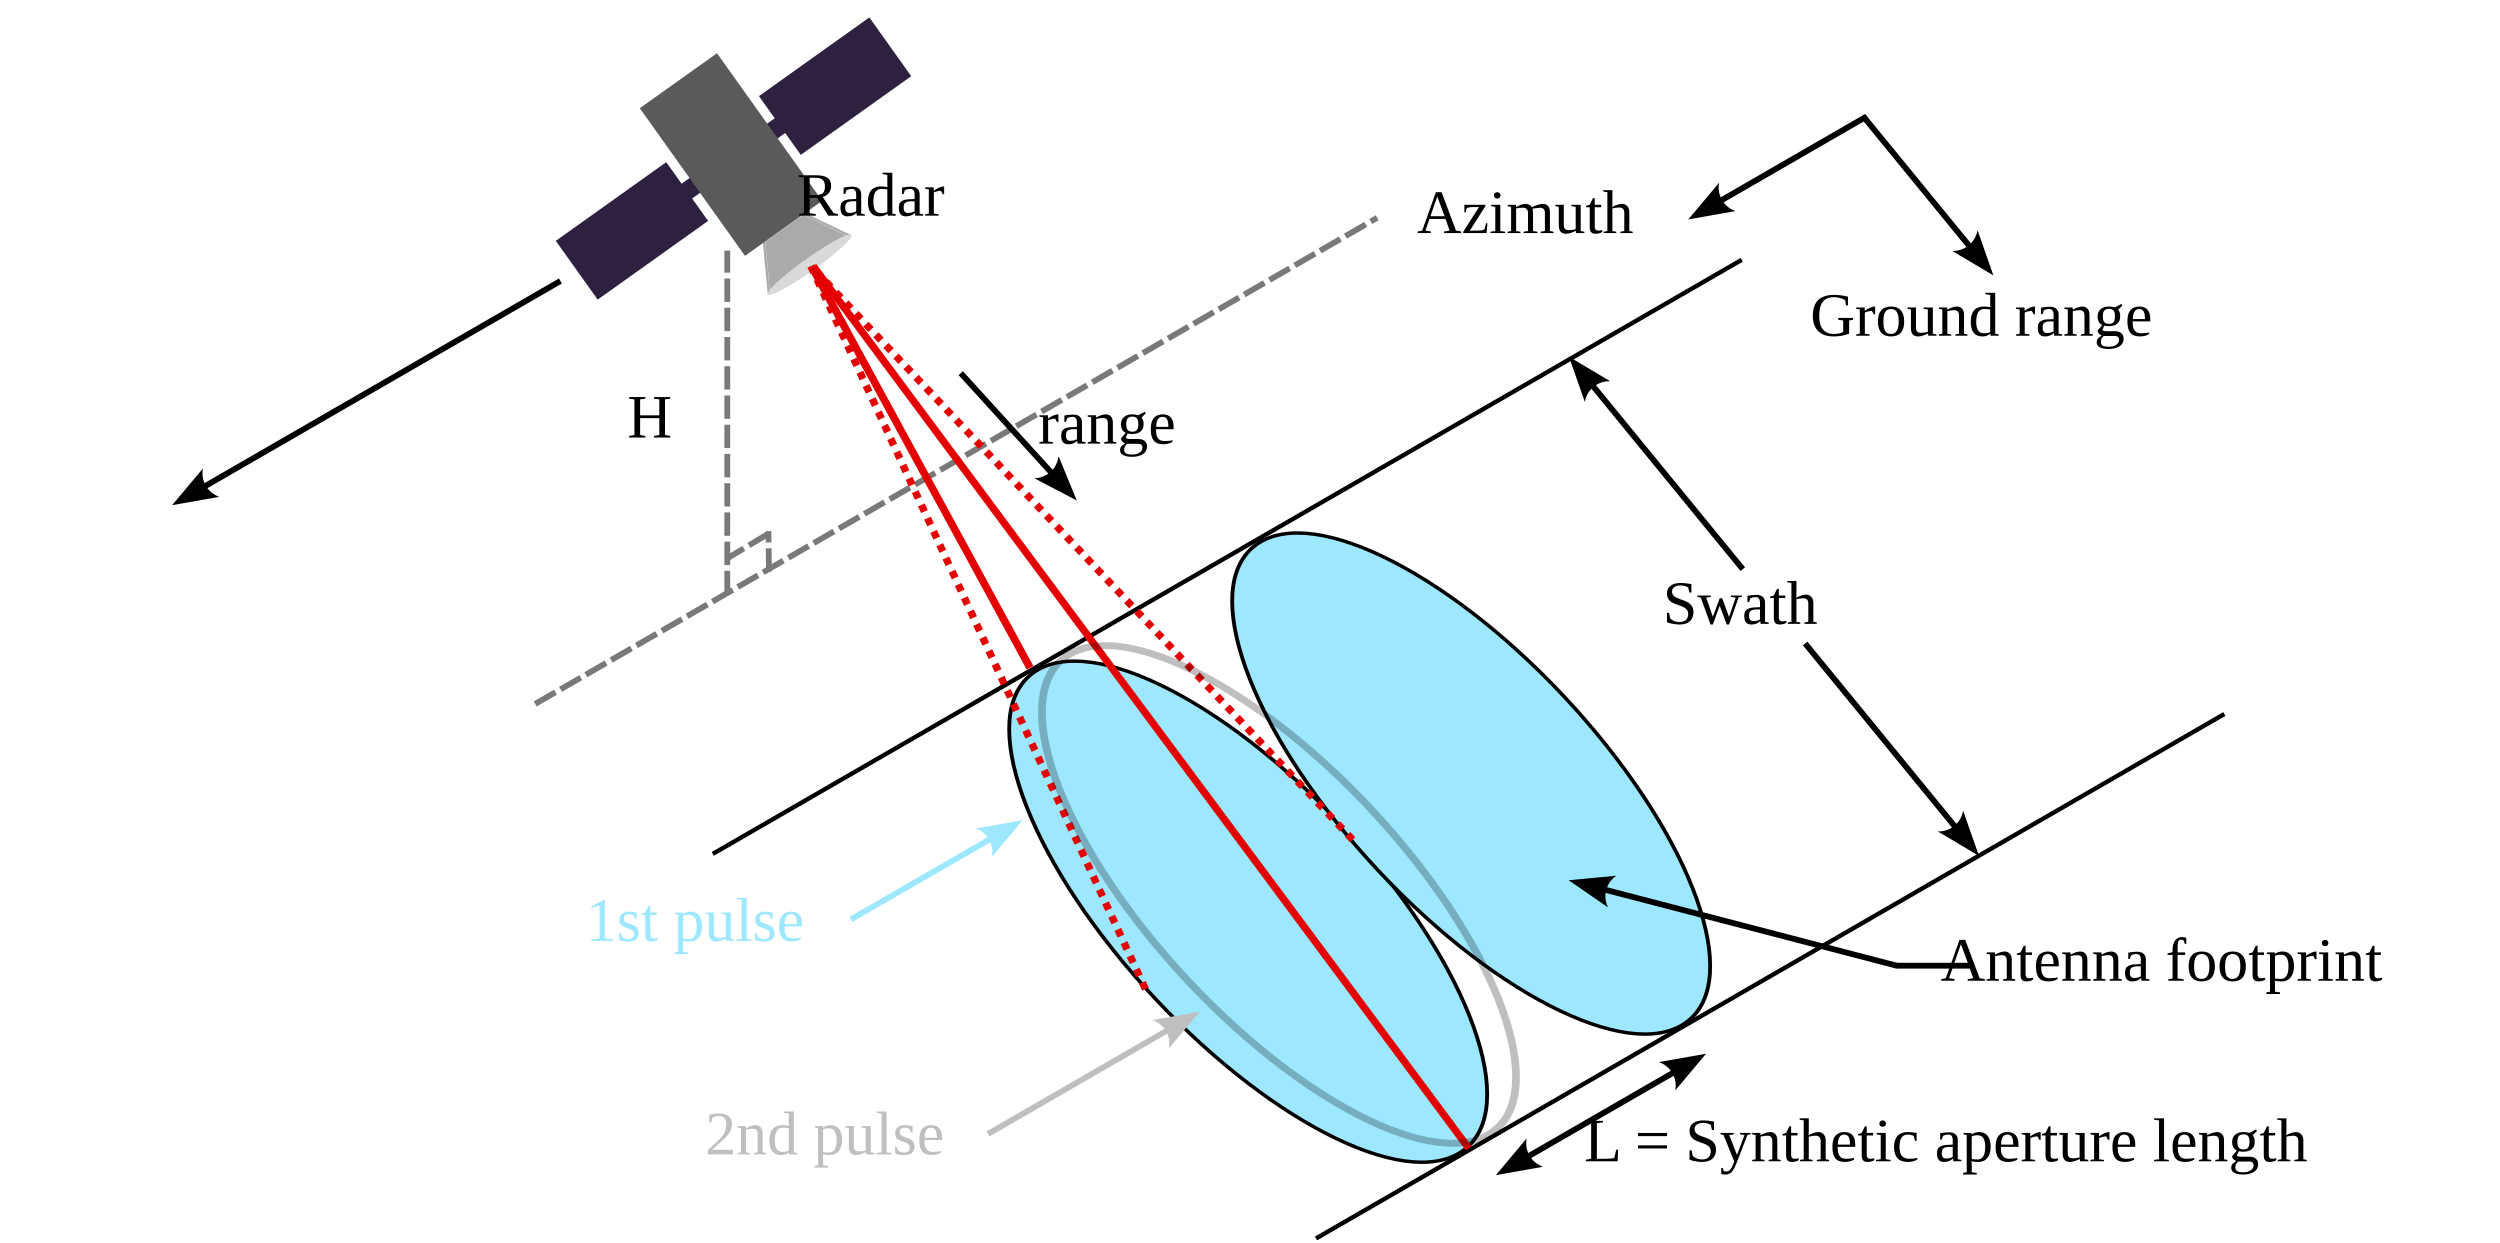
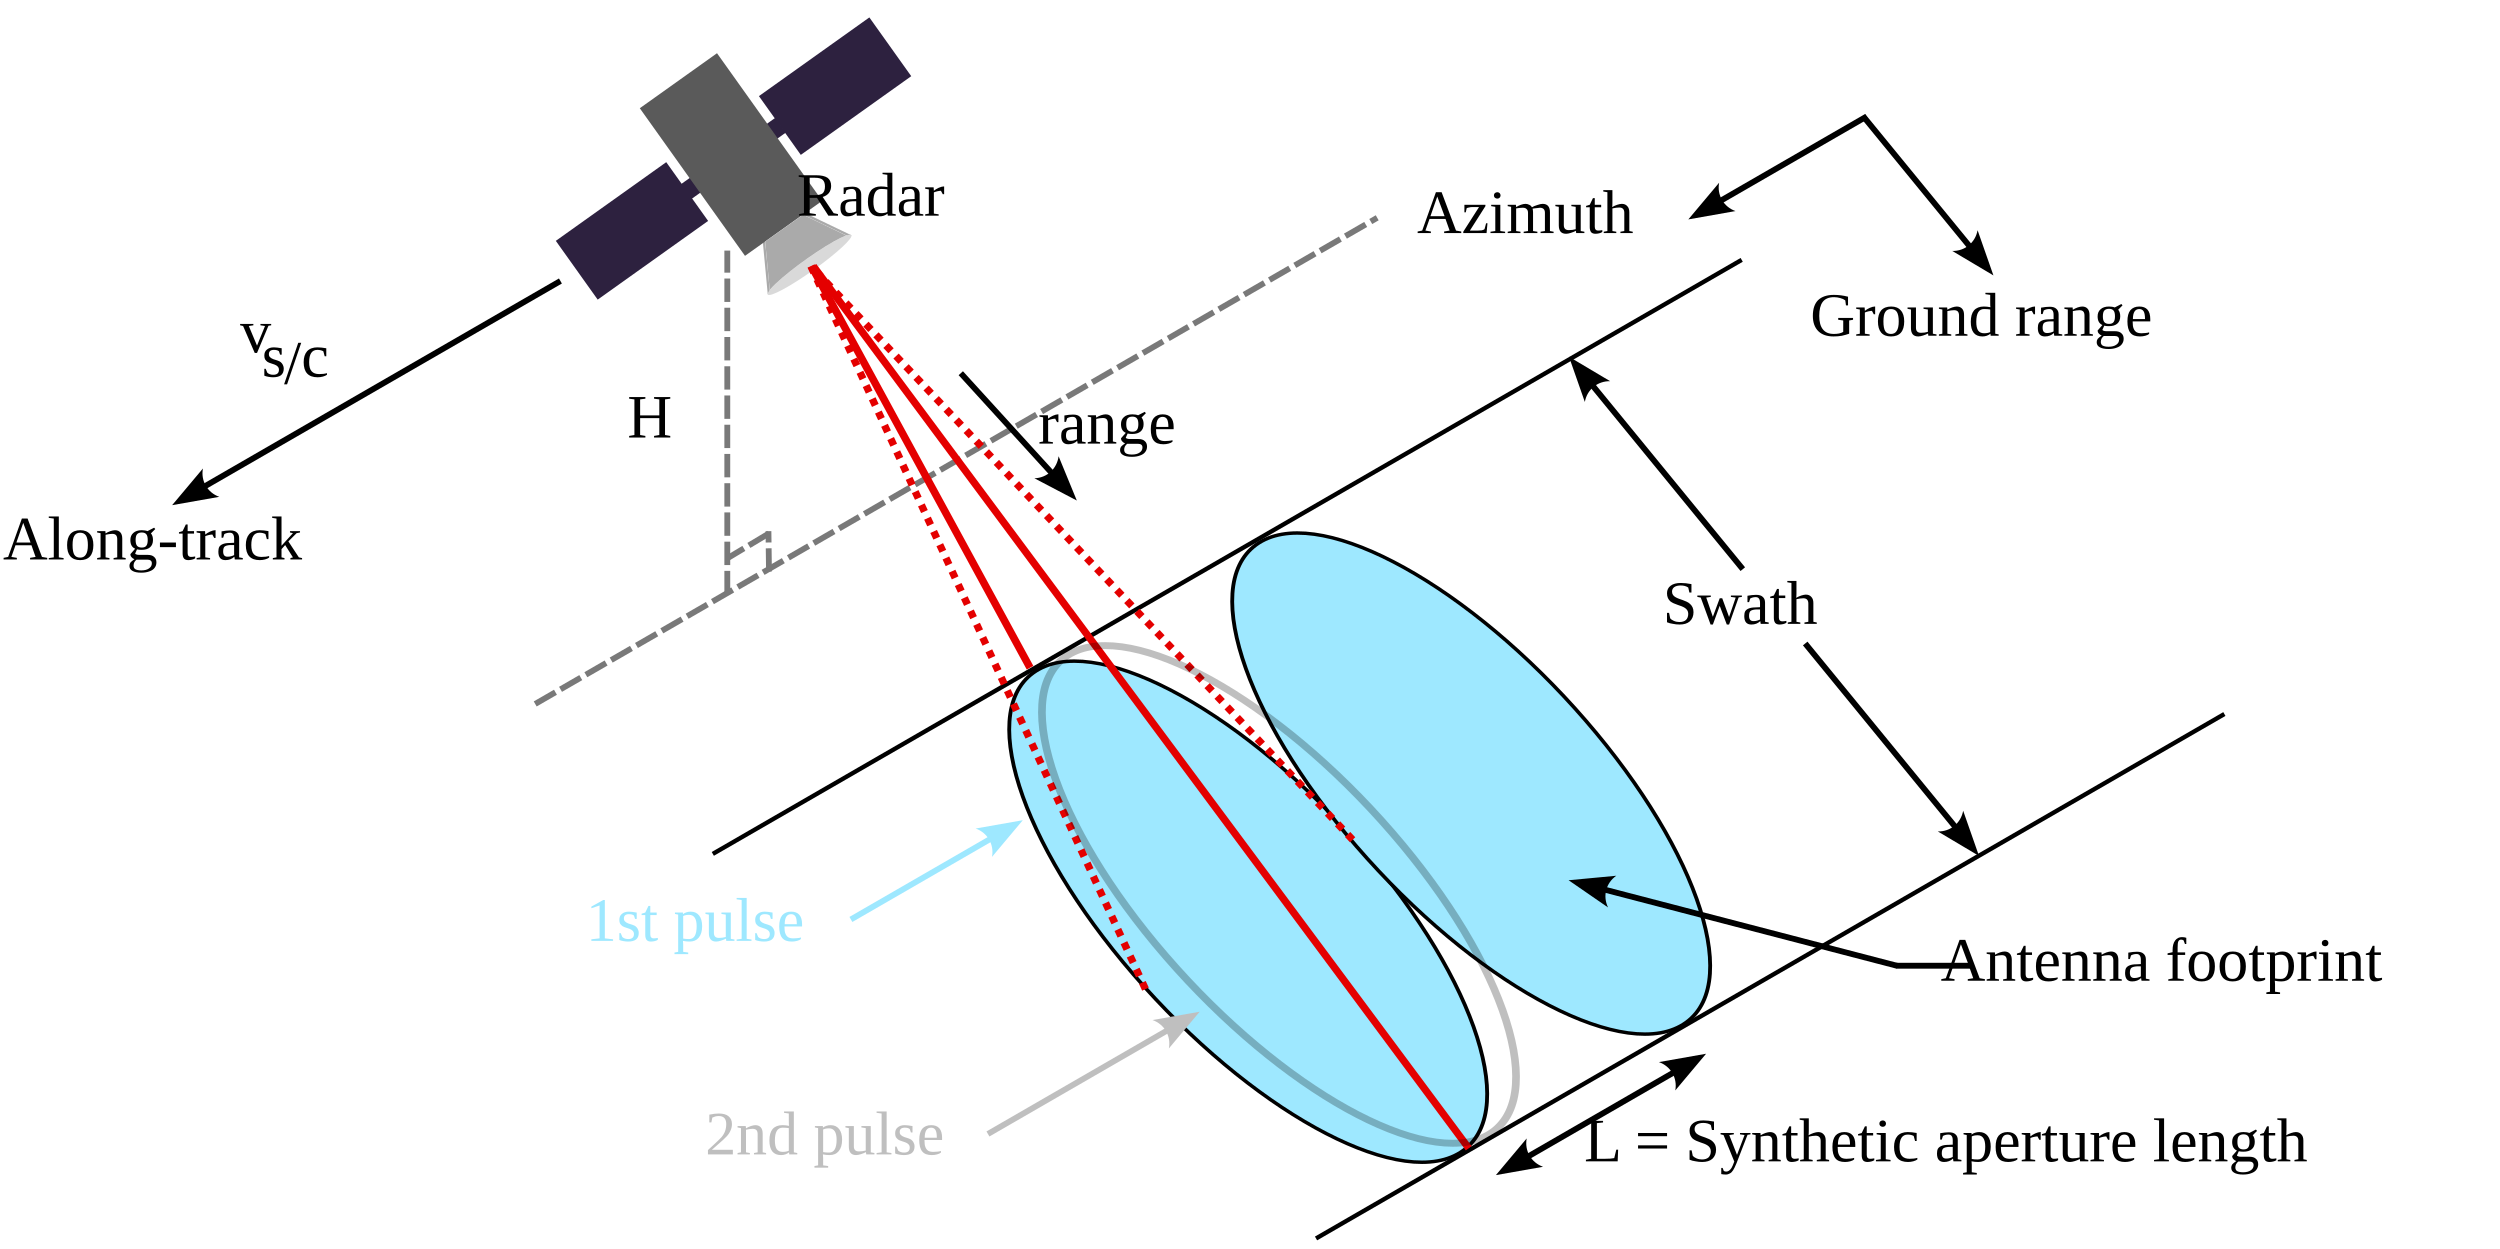
- <svg xmlns="http://www.w3.org/2000/svg" width="171.02mm" height="85mm" viewBox="0 0 171.02 85" version="1.1" id="svg5" xml:space="preserve">
+ <svg xmlns="http://www.w3.org/2000/svg" width="171.018mm" height="85.408mm" viewBox="0 0 171.018 85.408" version="1.1" id="svg5" xml:space="preserve">
  <defs id="defs2">
    <marker style="overflow:visible" id="Arrow2" refX="0" refY="0" orient="auto-start-reverse" markerWidth="7.7" markerHeight="5.6" viewBox="0 0 7.7 5.6" preserveAspectRatio="xMidYMid">
      <path transform="scale(0.7)" d="M -2,-4 9,0 -2,4 c 2,-2.33 2,-5.66 0,-8 z" style="fill:context-stroke;fill-rule:evenodd;stroke:none" id="arrow2L" />
    </marker>
    <clipPath id="clipPath22" clipPathUnits="userSpaceOnUse">
      <path id="path20" d="M 0,0 H 2384 V 3370 H 0 Z" />
    </clipPath>
    <marker style="overflow:visible" id="Arrow2-8" refX="0" refY="0" orient="auto-start-reverse" markerWidth="7.7" markerHeight="5.6" viewBox="0 0 7.7 5.6" preserveAspectRatio="xMidYMid">
      <path transform="scale(0.7)" d="M -2,-4 9,0 -2,4 c 2,-2.33 2,-5.66 0,-8 z" style="fill:context-stroke;fill-rule:evenodd;stroke:none" id="arrow2L-0" />
    </marker>
    <marker style="overflow:visible" id="Arrow2-8-5" refX="0" refY="0" orient="auto-start-reverse" markerWidth="7.7" markerHeight="5.6" viewBox="0 0 7.7 5.6" preserveAspectRatio="xMidYMid">
      <path transform="scale(0.7)" d="M -2,-4 9,0 -2,4 c 2,-2.33 2,-5.66 0,-8 z" style="fill:context-stroke;fill-rule:evenodd;stroke:none" id="arrow2L-0-3" />
    </marker>
    <marker style="overflow:visible" id="Arrow2-8-5-3" refX="0" refY="0" orient="auto-start-reverse" markerWidth="7.7" markerHeight="5.6" viewBox="0 0 7.7 5.6" preserveAspectRatio="xMidYMid">
      <path transform="scale(0.7)" d="M -2,-4 9,0 -2,4 c 2,-2.33 2,-5.66 0,-8 z" style="fill:context-stroke;fill-rule:evenodd;stroke:none" id="arrow2L-0-3-4" />
    </marker>
    <marker style="overflow:visible" id="Arrow2-4" refX="0" refY="0" orient="auto-start-reverse" markerWidth="7.7" markerHeight="5.6" viewBox="0 0 7.7 5.6" preserveAspectRatio="xMidYMid">
      <path transform="scale(0.7)" d="M -2,-4 9,0 -2,4 c 2,-2.33 2,-5.66 0,-8 z" style="fill:context-stroke;fill-rule:evenodd;stroke:none" id="arrow2L-3" />
    </marker>
    <marker style="overflow:visible" id="Arrow2-49" refX="0" refY="0" orient="auto-start-reverse" markerWidth="7.7" markerHeight="5.6" viewBox="0 0 7.7 5.6" preserveAspectRatio="xMidYMid">
      <path transform="scale(0.7)" d="M -2,-4 9,0 -2,4 c 2,-2.33 2,-5.66 0,-8 z" style="fill:context-stroke;fill-rule:evenodd;stroke:none" id="arrow2L-9" />
    </marker>
    <marker style="overflow:visible" id="Arrow2-8-9" refX="0" refY="0" orient="auto-start-reverse" markerWidth="7.7" markerHeight="5.6" viewBox="0 0 7.7 5.6" preserveAspectRatio="xMidYMid">
      <path transform="scale(0.7)" d="M -2,-4 9,0 -2,4 c 2,-2.33 2,-5.66 0,-8 z" style="fill:context-stroke;fill-rule:evenodd;stroke:none" id="arrow2L-0-5" />
    </marker>
    <marker style="overflow:visible" id="Arrow2-49-7" refX="0" refY="0" orient="auto-start-reverse" markerWidth="7.7" markerHeight="5.6" viewBox="0 0 7.7 5.6" preserveAspectRatio="xMidYMid">
      <path transform="scale(0.7)" d="M -2,-4 9,0 -2,4 c 2,-2.33 2,-5.66 0,-8 z" style="fill:context-stroke;fill-rule:evenodd;stroke:none" id="arrow2L-9-8" />
    </marker>
  </defs>
  <g id="layer1">
    <path style="fill:none;stroke:#000000;stroke-width:0.3;stroke-linejoin:bevel;stroke-dasharray:none;stroke-opacity:1;paint-order:stroke fill markers" d="M 90.026,84.719 152.163,48.844" id="path952-8" />
    <ellipse style="fill:#9ee8ff;fill-opacity:1;stroke:#000000;stroke-width:0.501;stroke-linejoin:bevel;stroke-dasharray:none;stroke-opacity:1;paint-order:stroke fill markers" id="path2486" cx="21.857" cy="101.158" rx="8.641" ry="21.858" transform="matrix(0.8100711,-0.5863317,0.6690546,0.7432132,0,0)" />
    <path style="fill:none;stroke:#000000;stroke-width:0.3;stroke-linejoin:bevel;stroke-dasharray:none;stroke-opacity:1;paint-order:stroke fill markers" d="M 48.761,58.412 119.144,17.776" id="path952-8-8" />
    <ellipse style="fill:#9ee8ff;fill-opacity:1;stroke:#000000;stroke-width:0.501;stroke-linejoin:bevel;stroke-dasharray:none;stroke-opacity:1;paint-order:stroke fill markers" id="path2486-1" cx="39.156" cy="103.012" rx="8.641" ry="21.858" transform="matrix(0.8100711,-0.5863317,0.6690546,0.7432132,0,0)" />
    <g id="g201-0" transform="matrix(0.2645833,0,0,0.2645833,79.82865,83.3023)">
      <g id="g11316" transform="matrix(0.6517144,-0.4644357,0.4644357,0.6517144,-243.3028,-97.44983)">
        <path style="fill:#040008;fill-opacity:1;stroke:#aaaaaa;stroke-width:0.756;stroke-linejoin:round;stroke-dasharray:none;stroke-dashoffset:0;stroke-opacity:1;paint-order:stroke fill markers" d="m 245.347,-42.001 8.615,-14.866" id="path9271" />
        <path style="fill:#040008;fill-opacity:1;stroke:#aaaaaa;stroke-width:0.756;stroke-linejoin:round;stroke-dasharray:none;stroke-dashoffset:0;stroke-opacity:1;paint-order:stroke fill markers" d="m 269.461,-56.926 8.307,15.04" id="path9271-7" />
        <ellipse style="fill:#d9d9d9;fill-opacity:1;stroke:none;stroke-width:3.78;stroke-linejoin:round;stroke-dasharray:none;stroke-dashoffset:0;stroke-opacity:0;paint-order:stroke fill markers" id="path9215" cx="261.565" cy="-42.114" rx="16.555" ry="2.083" transform="translate(-2.8346457e-6)" />
        <rect style="font-variation-settings:normal;opacity:1;vector-effect:none;fill:#2d213f;fill-opacity:1;fill-rule:evenodd;stroke:none;stroke-width:65.386;stroke-linecap:butt;stroke-linejoin:miter;stroke-miterlimit:4;stroke-dasharray:none;stroke-dashoffset:0;stroke-opacity:1;-inkscape-stroke:none;stop-color:#000000;stop-opacity:1" id="rect9104" width="6.081" height="5.856" x="274.065" y="-87.218" />
        <rect style="font-variation-settings:normal;vector-effect:none;fill:#2d213f;fill-opacity:1;fill-rule:evenodd;stroke:none;stroke-width:65.386;stroke-linecap:butt;stroke-linejoin:miter;stroke-miterlimit:4;stroke-dasharray:none;stroke-dashoffset:0;stroke-opacity:1;-inkscape-stroke:none;stop-color:#000000" id="rect9104-7" width="6.081" height="5.856" x="242.307" y="-87.443" />
        <rect style="font-variation-settings:normal;opacity:1;vector-effect:none;fill:#2d213f;fill-opacity:1;fill-rule:evenodd;stroke:none;stroke-width:65.386;stroke-linecap:butt;stroke-linejoin:miter;stroke-miterlimit:4;stroke-dasharray:none;stroke-dashoffset:0;stroke-opacity:1;-inkscape-stroke:none;stop-color:#000000;stop-opacity:1" id="rect9137" width="43.809" height="23.312" x="199.286" y="-96.002" />
        <rect style="font-variation-settings:normal;vector-effect:none;fill:#2d213f;fill-opacity:1;fill-rule:evenodd;stroke:none;stroke-width:65.386;stroke-linecap:butt;stroke-linejoin:miter;stroke-miterlimit:4;stroke-dasharray:none;stroke-dashoffset:0;stroke-opacity:1;-inkscape-stroke:none;stop-color:#000000" id="rect9137-4" width="43.809" height="23.312" x="279.865" y="-96" />
        <rect style="font-variation-settings:normal;opacity:1;vector-effect:none;fill:#5a5a5a;fill-opacity:1;fill-rule:evenodd;stroke:none;stroke-width:65.386;stroke-linecap:butt;stroke-linejoin:miter;stroke-miterlimit:4;stroke-dasharray:none;stroke-dashoffset:0;stroke-opacity:1;-inkscape-stroke:none;stop-color:#000000;stop-opacity:1" id="rect9161" width="30.632" height="58.562" x="246.248" y="-115.147" />
        <path style="fill:#aaaaaa;fill-opacity:1;stroke:#aaaaaa;stroke-width:0;stroke-linejoin:bevel;stroke-dasharray:none;stroke-dashoffset:0;stroke-opacity:1;paint-order:stroke fill markers" d="m 376,103.152 c 0.028,-0.051 1.798,-3.106 3.933,-6.789 l 3.882,-6.696 7.48,0.01 7.48,0.01 3.738,6.767 c 2.056,3.722 3.733,6.771 3.727,6.777 -0.006,0.006 -0.144,-0.025 -0.307,-0.067 -0.812,-0.211 -2.408,-0.471 -3.901,-0.634 -8.052,-0.88 -20.601,-0.587 -25.557,0.598 -0.271,0.065 -0.5,0.118 -0.509,0.118 -0.009,0 0.006,-0.042 0.034,-0.093 z" id="path11029" transform="translate(-129.5624,-146.2301)" />
      </g>
    </g>
    <path style="fill:none;stroke:#797979;stroke-width:0.4;stroke-linejoin:bevel;stroke-dasharray:1.6, 0.4;stroke-dashoffset:0;stroke-opacity:1;paint-order:stroke fill markers" d="M 36.612,48.154 94.211,14.898" id="path952-8-8-5" />
    <path style="fill:none;stroke:#e40000;stroke-width:0.516;stroke-linejoin:bevel;stroke-dasharray:none;stroke-dashoffset:0;stroke-opacity:1;paint-order:stroke fill markers" d="m 55.511,18.208 14.951,27.468" id="path5083" />
    <path style="fill:none;stroke:#e40000;stroke-width:0.5;stroke-linejoin:bevel;stroke-dasharray:none;stroke-dashoffset:0;stroke-opacity:1;paint-order:stroke fill markers" d="M 55.635,18.204 100.472,78.548" id="path7463" />
    <path style="fill:none;stroke:#e40000;stroke-width:0.5;stroke-linejoin:bevel;stroke-dasharray:0.5, 0.5;stroke-dashoffset:0;stroke-opacity:1;paint-order:stroke fill markers" d="M 55.467,18.204 78.559,68.098" id="path7467" />
    <path style="fill:none;stroke:#e40000;stroke-width:0.5;stroke-linejoin:bevel;stroke-dasharray:0.5, 0.5;stroke-dashoffset:0;stroke-opacity:1;paint-order:stroke fill markers" d="M 55.804,18.541 92.718,57.647" id="path7471" />
    <path style="fill:none;stroke:#000000;stroke-width:0.4;stroke-linejoin:bevel;stroke-dasharray:none;stroke-opacity:1;marker-start:url(#Arrow2);paint-order:stroke fill markers" d="M 117.676,13.749 127.69,7.968" id="path952-8-8-0" />
    <path style="fill:none;stroke:#000000;stroke-width:0.4;stroke-linejoin:bevel;stroke-dasharray:none;stroke-opacity:1;marker-start:url(#Arrow2-8);paint-order:stroke fill markers" d="m 134.769,16.891 -7.322,-8.949" id="path952-8-8-0-3" />
    <text xml:space="preserve" style="font-size:4.233px;line-height:0;font-family:'Times New Roman';-inkscape-font-specification:'Times New Roman, Normal';text-align:center;text-anchor:middle;fill:none;stroke:#000000;stroke-width:0.4;stroke-linejoin:bevel;stroke-dasharray:none;stroke-dashoffset:0;stroke-opacity:1;paint-order:stroke fill markers" x="138.187" y="22.966" id="text9434">
      <tspan id="tspan9432" style="fill:#000000;fill-opacity:1;stroke:none;stroke-width:0.4" x="138.187" y="22.966">Ground range</tspan>
    </text>
    <text xml:space="preserve" style="font-size:4.233px;line-height:0;font-family:'Times New Roman';-inkscape-font-specification:'Times New Roman, Normal';text-align:center;text-anchor:middle;fill:none;stroke:#000000;stroke-width:0.4;stroke-linejoin:bevel;stroke-dasharray:none;stroke-dashoffset:0;stroke-opacity:1;paint-order:stroke fill markers" x="106.985" y="15.946" id="text9434-6">
      <tspan id="tspan9432-2" style="fill:#000000;fill-opacity:1;stroke:none;stroke-width:0.4" x="106.985" y="15.946">Azimuth</tspan>
    </text>
    <path style="fill:none;stroke:#797979;stroke-width:0.4;stroke-linejoin:bevel;stroke-dasharray:1.6, 0.4;stroke-dashoffset:0;stroke-opacity:1;paint-order:stroke fill markers" d="m 49.752,40.653 10e-7,-23.511" id="path952-8-8-5-6" />
    <text xml:space="preserve" style="font-size:4.233px;line-height:0;font-family:'Times New Roman';-inkscape-font-specification:'Times New Roman, Normal';text-align:center;text-anchor:middle;fill:none;stroke:#000000;stroke-width:0.4;stroke-linejoin:bevel;stroke-dasharray:none;stroke-dashoffset:0;stroke-opacity:1;paint-order:stroke fill markers" x="47.089" y="29.927" id="text9434-6-0">
      <tspan id="tspan9432-2-9" style="fill:#000000;fill-opacity:1;stroke:none;stroke-width:0.4" x="47.089" y="29.927">H</tspan>
    </text>
    <path style="fill:none;stroke:#000000;stroke-width:0.4;stroke-linejoin:bevel;stroke-dasharray:none;stroke-opacity:1;marker-start:url(#Arrow2-8-5);paint-order:stroke fill markers" d="M 133.782,56.601 123.488,44.02" id="path952-8-8-0-3-8" />
    <text xml:space="preserve" style="font-size:4.233px;line-height:0;font-family:'Times New Roman';-inkscape-font-specification:'Times New Roman, Normal';text-align:center;text-anchor:middle;fill:none;stroke:#000000;stroke-width:0.4;stroke-linejoin:bevel;stroke-dasharray:none;stroke-dashoffset:0;stroke-opacity:1;paint-order:stroke fill markers" x="121.692" y="42.673" id="text9434-3">
      <tspan id="tspan9432-8" style="fill:#000000;fill-opacity:1;stroke:none;stroke-width:0.4" x="121.692" y="42.673">Swath</tspan>
    </text>
    <path style="fill:none;stroke:#000000;stroke-width:0.4;stroke-linejoin:bevel;stroke-dasharray:none;stroke-opacity:1;marker-start:url(#Arrow2-8-5-3);paint-order:stroke fill markers" d="m 108.926,26.353 10.294,12.581" id="path952-8-8-0-3-8-6" />
    <path style="fill:none;stroke:#000000;stroke-width:0.4;stroke-linejoin:bevel;stroke-dasharray:none;stroke-opacity:1;marker-start:url(#Arrow2-4);marker-end:url(#Arrow2);paint-order:stroke fill markers" d="M 104.512,79.126 114.526,73.344" id="path952-8-8-0-9" />
    <text xml:space="preserve" style="font-size:4.233px;line-height:0;font-family:'Times New Roman';-inkscape-font-specification:'Times New Roman, Normal';text-align:center;text-anchor:middle;fill:none;stroke:#000000;stroke-width:0.4;stroke-linejoin:bevel;stroke-dasharray:none;stroke-dashoffset:0;stroke-opacity:1;paint-order:stroke fill markers" x="135.754" y="79.439" id="text9434-2">
      <tspan id="tspan9432-1" style="fill:#000000;fill-opacity:1;stroke:none;stroke-width:0.4" x="135.754" y="79.439">L = Synthetic aperture length</tspan>
    </text>
    <path style="fill:none;stroke:#000000;stroke-width:0.4;stroke-linejoin:bevel;stroke-dasharray:none;stroke-opacity:1;marker-start:url(#Arrow2-49);paint-order:stroke fill markers" d="M 13.957,33.297 38.337,19.222" id="path952-8-8-0-2" />
    <text xml:space="preserve" style="font-size:4.233px;line-height:0;font-family:'Times New Roman';-inkscape-font-specification:'Times New Roman, Normal';text-align:center;text-anchor:middle;fill:none;stroke:#000000;stroke-width:0.4;stroke-linejoin:bevel;stroke-dasharray:none;stroke-dashoffset:0;stroke-opacity:1;paint-order:stroke fill markers" x="63.27" y="14.754" id="text9434-3-0">
      <tspan id="tspan9432-8-3" style="fill:#000000;fill-opacity:1;stroke:none;stroke-width:0.4" x="63.27" y="14.754">Radar</tspan>
      <tspan style="fill:#000000;fill-opacity:1;stroke:none;stroke-width:0.4" x="63.27" y="14.754" id="tspan15046" />
    </text>
    <path style="fill:none;stroke:#000000;stroke-width:0.4;stroke-linejoin:bevel;stroke-dasharray:none;stroke-opacity:1;marker-start:url(#Arrow2-8-9);paint-order:stroke fill markers" d="M 71.965,32.378 65.725,25.53" id="path952-8-8-0-3-1" />
    <text xml:space="preserve" style="font-size:4.233px;line-height:0;font-family:'Times New Roman';-inkscape-font-specification:'Times New Roman, Normal';text-align:center;text-anchor:middle;fill:none;stroke:#000000;stroke-width:0.4;stroke-linejoin:bevel;stroke-dasharray:none;stroke-dashoffset:0;stroke-opacity:1;paint-order:stroke fill markers" x="78.376" y="30.342" id="text9434-8">
      <tspan id="tspan9432-5" style="fill:#000000;fill-opacity:1;stroke:none;stroke-width:0.4" x="78.376" y="30.342">range</tspan>
    </text>
    <path style="fill:none;stroke:#797979;stroke-width:0.4;stroke-linejoin:bevel;stroke-dasharray:1.6, 0.4;stroke-dashoffset:2.36;stroke-opacity:1;paint-order:stroke fill markers" d="m 49.821,38.152 2.85,-1.705" id="path952-8-8-5-6-7" />
    <path style="fill:none;stroke:#797979;stroke-width:0.397;stroke-linejoin:bevel;stroke-dasharray:1.588, 0.397;stroke-dashoffset:0;stroke-opacity:1;paint-order:stroke fill markers" d="m 52.604,39.095 -0.036,-2.76" id="path952-8-8-5-6-7-3" />
    <ellipse style="fill:none;fill-opacity:1;stroke:#000000;stroke-width:0.501;stroke-linejoin:bevel;stroke-dasharray:none;stroke-opacity:0.25;paint-order:stroke fill markers" id="path2486-15" cx="24.225" cy="101.439" rx="8.641" ry="21.858" transform="matrix(0.8100711,-0.5863317,0.6690546,0.7432132,0,0)" />
    <path style="fill:none;stroke:#9ee8ff;stroke-width:0.4;stroke-linejoin:bevel;stroke-dasharray:none;stroke-opacity:1;marker-start:url(#Arrow2-49-7);paint-order:stroke fill markers" d="m 67.785,57.367 -9.578,5.53" id="path952-8-8-0-2-2" />
    <path style="fill:none;stroke:#bfbfbf;stroke-width:0.4;stroke-linejoin:bevel;stroke-dasharray:none;stroke-opacity:1;marker-start:url(#Arrow2);paint-order:stroke fill markers" d="M 79.885,70.468 67.582,77.571" id="path952-8-8-0-2-2-1" />
    <text xml:space="preserve" style="font-size:4.233px;line-height:0;font-family:'Times New Roman';-inkscape-font-specification:'Times New Roman, Normal';text-align:center;text-anchor:middle;fill:#9ee8ff;fill-opacity:1;stroke:none;stroke-width:0.4;stroke-linejoin:bevel;stroke-dasharray:none;stroke-dashoffset:8.92;stroke-opacity:1;paint-order:stroke fill markers" x="50.191" y="64.362" id="text21597">
      <tspan id="tspan21595" style="fill:#9ee8ff;fill-opacity:1;stroke:none;stroke-width:0.4" x="50.191" y="64.362">1st pulse</tspan>
    </text>
    <text xml:space="preserve" style="font-size:4.233px;line-height:0;font-family:'Times New Roman';-inkscape-font-specification:'Times New Roman, Normal';text-align:center;text-anchor:middle;fill:#bfbfbf;fill-opacity:1;stroke:none;stroke-width:0.4;stroke-linejoin:bevel;stroke-dasharray:none;stroke-dashoffset:8.92;stroke-opacity:1;paint-order:stroke fill markers" x="59.062" y="78.966" id="text21597-3">
      <tspan id="tspan21595-5" style="fill:#bfbfbf;fill-opacity:1;stroke:none;stroke-width:0.4" x="59.062" y="78.966">2nd pulse</tspan>
    </text>
    <path style="fill:#bfbfbf;fill-opacity:1;stroke:#000000;stroke-width:0.4;stroke-linejoin:bevel;stroke-dasharray:none;stroke-dashoffset:8.92;stroke-opacity:1;marker-start:url(#Arrow2);paint-order:stroke fill markers" d="m 109.742,60.85 20.058,5.225" id="path22956" />
    <path style="fill:#bfbfbf;fill-opacity:1;stroke:#000000;stroke-width:0.4;stroke-linejoin:bevel;stroke-dasharray:none;stroke-dashoffset:8.92;stroke-opacity:1;paint-order:stroke fill markers" d="m 129.724,66.062 h 5.095" id="path23008" />
    <text xml:space="preserve" style="font-size:4.233px;line-height:0;font-family:'Times New Roman';-inkscape-font-specification:'Times New Roman, Normal';text-align:center;text-anchor:middle;fill:none;stroke:#000000;stroke-width:0.4;stroke-linejoin:bevel;stroke-dasharray:none;stroke-dashoffset:0;stroke-opacity:1;paint-order:stroke fill markers" x="150.505" y="67.088" id="text9434-2-7">
      <tspan id="tspan9432-1-1" style="fill:#000000;fill-opacity:1;stroke:none;stroke-width:0.4" x="150.505" y="67.088">Antenna footprint</tspan>
    </text>
+     <text xml:space="preserve" style="font-size:4.233px;line-height:0;font-family:'Times New Roman';-inkscape-font-specification:'Times New Roman, Normal';text-align:center;text-anchor:middle;fill:none;stroke:#000000;stroke-width:0.4;stroke-linejoin:bevel;stroke-dasharray:none;stroke-dashoffset:0;stroke-opacity:1;paint-order:stroke fill markers" x="14.134" y="38.27" id="text9434-3-0-6">
+       <tspan id="tspan9432-8-3-5" style="fill:#000000;fill-opacity:1;stroke:none;stroke-width:0.4" x="14.134" y="38.27">Along-track</tspan>
+       <tspan style="fill:#000000;fill-opacity:1;stroke:none;stroke-width:0.4" x="14.134" y="38.27" id="tspan15046-9" />
+     </text>
+     <text xml:space="preserve" style="font-size:4.233px;line-height:0;font-family:'Times New Roman';-inkscape-font-specification:'Times New Roman, Normal';text-align:center;text-anchor:middle;fill:#bfbfbf;fill-opacity:1;stroke:#000000;stroke-width:0.4;stroke-linejoin:bevel;stroke-dasharray:none;stroke-dashoffset:8.92;stroke-opacity:1;paint-order:stroke fill markers" x="12.038" y="24.434" id="text24554">
+       <tspan id="tspan24552" style="stroke-width:0.4" x="12.038" y="24.434" />
+     </text>
+     <text xml:space="preserve" style="font-size:4.45px;line-height:0;font-family:'Times New Roman';-inkscape-font-specification:'Times New Roman, Normal';text-align:center;text-anchor:middle;fill:none;stroke:#000000;stroke-width:0.42;stroke-linejoin:bevel;stroke-dasharray:none;stroke-dashoffset:0;stroke-opacity:1;paint-order:stroke fill markers" x="21.379" y="24.098" id="text9434-3-0-6-2">
+       <tspan id="tspan9432-8-3-5-0" style="font-size:4.233px;fill:#000000;fill-opacity:1;stroke:none;stroke-width:0.42" x="21.379" y="24.098">v</tspan>
+       <tspan style="fill:#000000;fill-opacity:1;stroke:none;stroke-width:0.42" x="21.379" y="24.154" id="tspan15046-9-2" />
+     </text>
+     <text xml:space="preserve" style="font-size:4.233px;line-height:0;font-family:'Times New Roman';-inkscape-font-specification:'Times New Roman, Normal';text-align:center;text-anchor:middle;fill:#bfbfbf;fill-opacity:1;stroke:#000000;stroke-width:0.4;stroke-linejoin:bevel;stroke-dasharray:none;stroke-dashoffset:8.92;stroke-opacity:1;paint-order:stroke fill markers" x="11.204" y="16.925" id="text24590">
+       <tspan id="tspan24588" style="stroke-width:0.4" x="11.204" y="16.925" />
+     </text>
+     <text xml:space="preserve" style="font-size:4.233px;line-height:0;font-family:'Times New Roman';-inkscape-font-specification:'Times New Roman, Normal';text-align:center;text-anchor:middle;fill:none;stroke:#000000;stroke-width:0.4;stroke-linejoin:bevel;stroke-dasharray:none;stroke-dashoffset:0;stroke-opacity:1;paint-order:stroke fill markers" x="23.906" y="25.759" id="text9434-3-0-6-2-9">
+       <tspan id="tspan9432-8-3-5-0-7" style="fill:#000000;fill-opacity:1;stroke:none;stroke-width:0.4" x="23.906" y="25.759">s c</tspan>
+       <tspan style="fill:#000000;fill-opacity:1;stroke:none;stroke-width:0.4" x="23.906" y="25.759" id="tspan15046-9-2-0" />
+     </text>
+     <text xml:space="preserve" style="font-size:4.233px;line-height:0;font-family:'Times New Roman';-inkscape-font-specification:'Times New Roman, Normal';text-align:center;text-anchor:middle;fill:none;stroke:#000000;stroke-width:0.4;stroke-linejoin:bevel;stroke-dasharray:none;stroke-dashoffset:0;stroke-opacity:1;paint-order:stroke fill markers" x="23.727" y="26.244" id="text9434-3-0-6-2-6">
+       <tspan id="tspan9432-8-3-5-0-3" style="fill:#000000;fill-opacity:1;stroke:none;stroke-width:0.4" x="23.727" y="26.244">/</tspan>
+       <tspan style="fill:#000000;fill-opacity:1;stroke:none;stroke-width:0.4" x="23.727" y="26.244" id="tspan15046-9-2-6" />
+     </text>
  </g>
  <style type="text/css" id="style195">
	.st0{fill-rule:evenodd;clip-rule:evenodd;fill:#A1E367;}
	.st1{fill-rule:evenodd;clip-rule:evenodd;fill:#2394E0;}
</style>
</svg>
